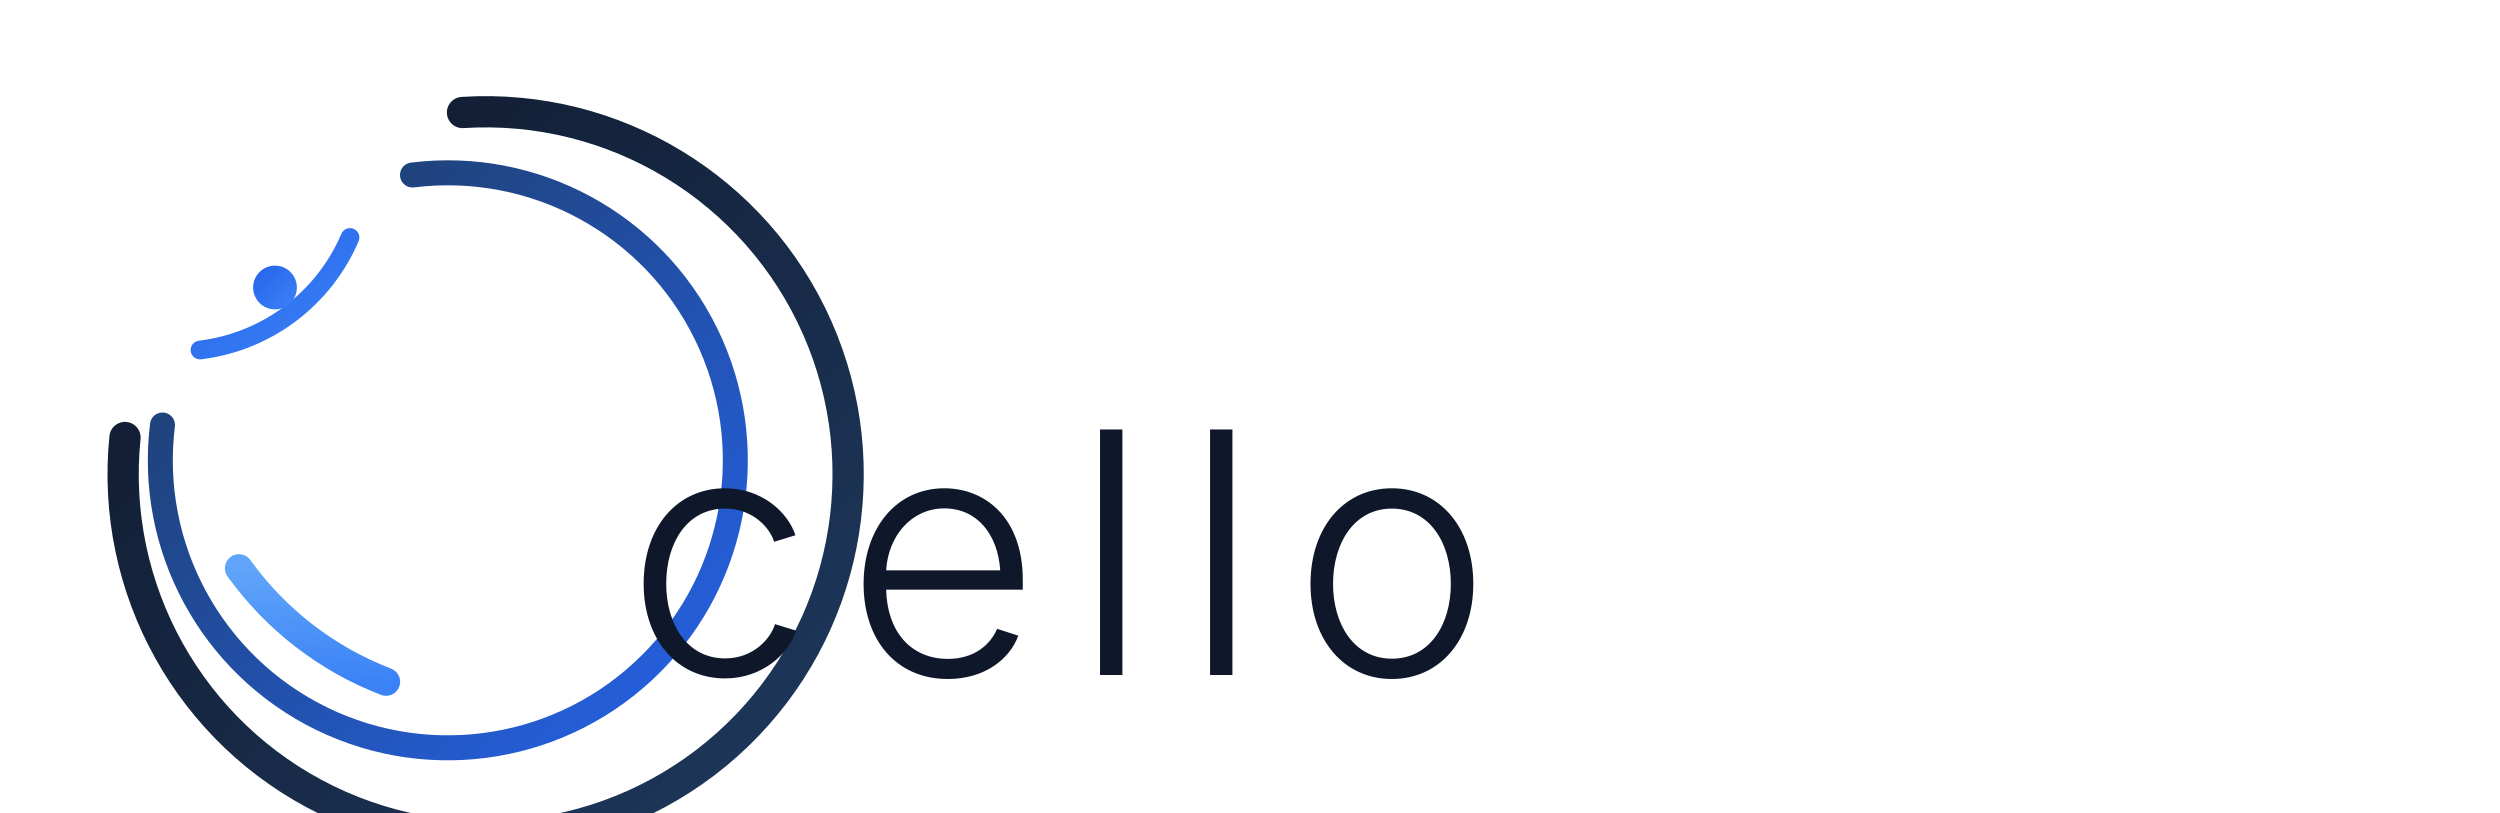
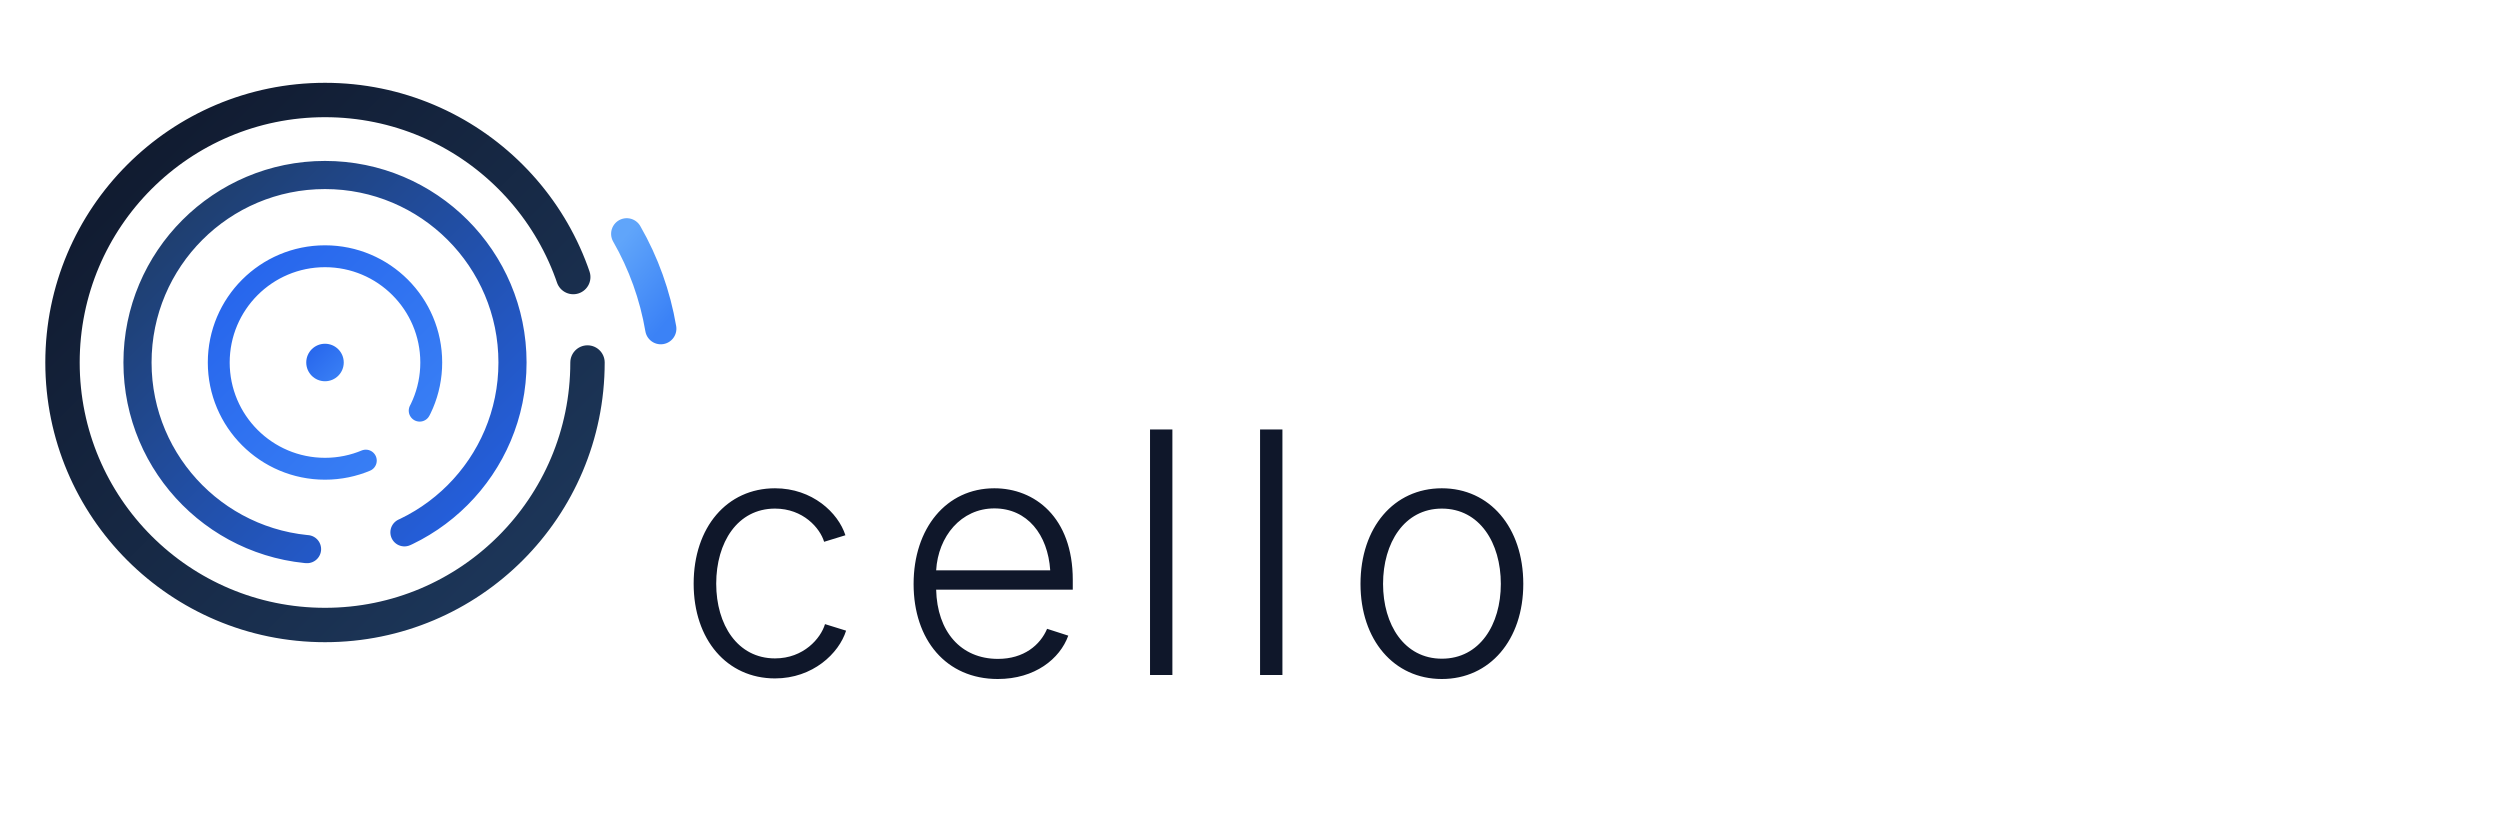
<svg xmlns="http://www.w3.org/2000/svg" viewBox="0 0 400 130" width="400" height="130">
  <defs>
-     <linearGradient id="ringDeep" x1="0%" y1="0%" x2="100%" y2="100%">
+     <linearGradient id="gw1" x1="0%" y1="0%" x2="100%" y2="100%">
      <stop offset="0%" stop-color="#0F172A" />
      <stop offset="100%" stop-color="#1E3A5F" />
    </linearGradient>
-     <linearGradient id="ringMid" x1="0%" y1="0%" x2="100%" y2="100%">
+     <linearGradient id="gw2" x1="0%" y1="0%" x2="100%" y2="100%">
      <stop offset="0%" stop-color="#1E3A5F" />
      <stop offset="100%" stop-color="#2563EB" />
    </linearGradient>
-     <linearGradient id="ringLight" x1="0%" y1="0%" x2="100%" y2="100%">
+     <linearGradient id="gw3" x1="0%" y1="0%" x2="100%" y2="100%">
      <stop offset="0%" stop-color="#2563EB" />
      <stop offset="100%" stop-color="#3B82F6" />
    </linearGradient>
-     <linearGradient id="ringAccent" x1="0%" y1="0%" x2="100%" y2="100%">
+     <linearGradient id="gw4" x1="0%" y1="0%" x2="100%" y2="100%">
      <stop offset="0%" stop-color="#60A5FA" />
      <stop offset="100%" stop-color="#3B82F6" />
    </linearGradient>
  </defs>
  <g transform="translate(12, 12)">
-     <path d="M 62 6              A 58 58 0 1 1 8 58" fill="none" stroke="url(#ringDeep)" stroke-width="5" stroke-linecap="round" />
-     <path d="M 54 16              A 46 46 0 1 1 14 56" fill="none" stroke="url(#ringMid)" stroke-width="4" stroke-linecap="round" />
-     <path d="M 44 26              A 30 30 0 0 1 20 44" fill="none" stroke="url(#ringLight)" stroke-width="3" stroke-linecap="round" />
-     <circle cx="32" cy="34" r="3.5" fill="url(#ringLight)" />
-     <path d="M 10 95              A 52 52 0 0 0 38 105" fill="none" stroke="url(#ringAccent)" stroke-width="4.5" stroke-linecap="round" transform="translate(14, -12) rotate(18, 24, 100)" />
+     <circle cx="40" cy="46" r="42" fill="none" stroke="url(#gw1)" stroke-width="5.5" stroke-dasharray="250 20" stroke-dashoffset="0" stroke-linecap="round" />
+     <circle cx="40" cy="46" r="30" fill="none" stroke="url(#gw2)" stroke-width="4.5" stroke-dasharray="180 16" stroke-dashoffset="-50" stroke-linecap="round" />
+     <circle cx="40" cy="46" r="17" fill="none" stroke="url(#gw3)" stroke-width="3.5" stroke-dasharray="100 12" stroke-dashoffset="-20" stroke-linecap="round" />
+     <circle cx="40" cy="46" r="3" fill="url(#gw3)" />
+     <path d="M 82 34 A 46 46 0 0 1 90 48" fill="none" stroke="url(#gw4)" stroke-width="5" stroke-linecap="round" transform="translate(5, -8) rotate(10, 86, 41)" />
  </g>
-   <text x="100" y="108" font-family="'Inter', -apple-system, BlinkMacSystemFont, 'Segoe UI', sans-serif" font-size="54" font-weight="275" fill="#0F172A" letter-spacing="5">cello</text>
+   <text x="108" y="108" font-family="'Inter', -apple-system, BlinkMacSystemFont, 'Segoe UI', sans-serif" font-size="54" font-weight="275" fill="#0F172A" letter-spacing="5">cello</text>
</svg>
